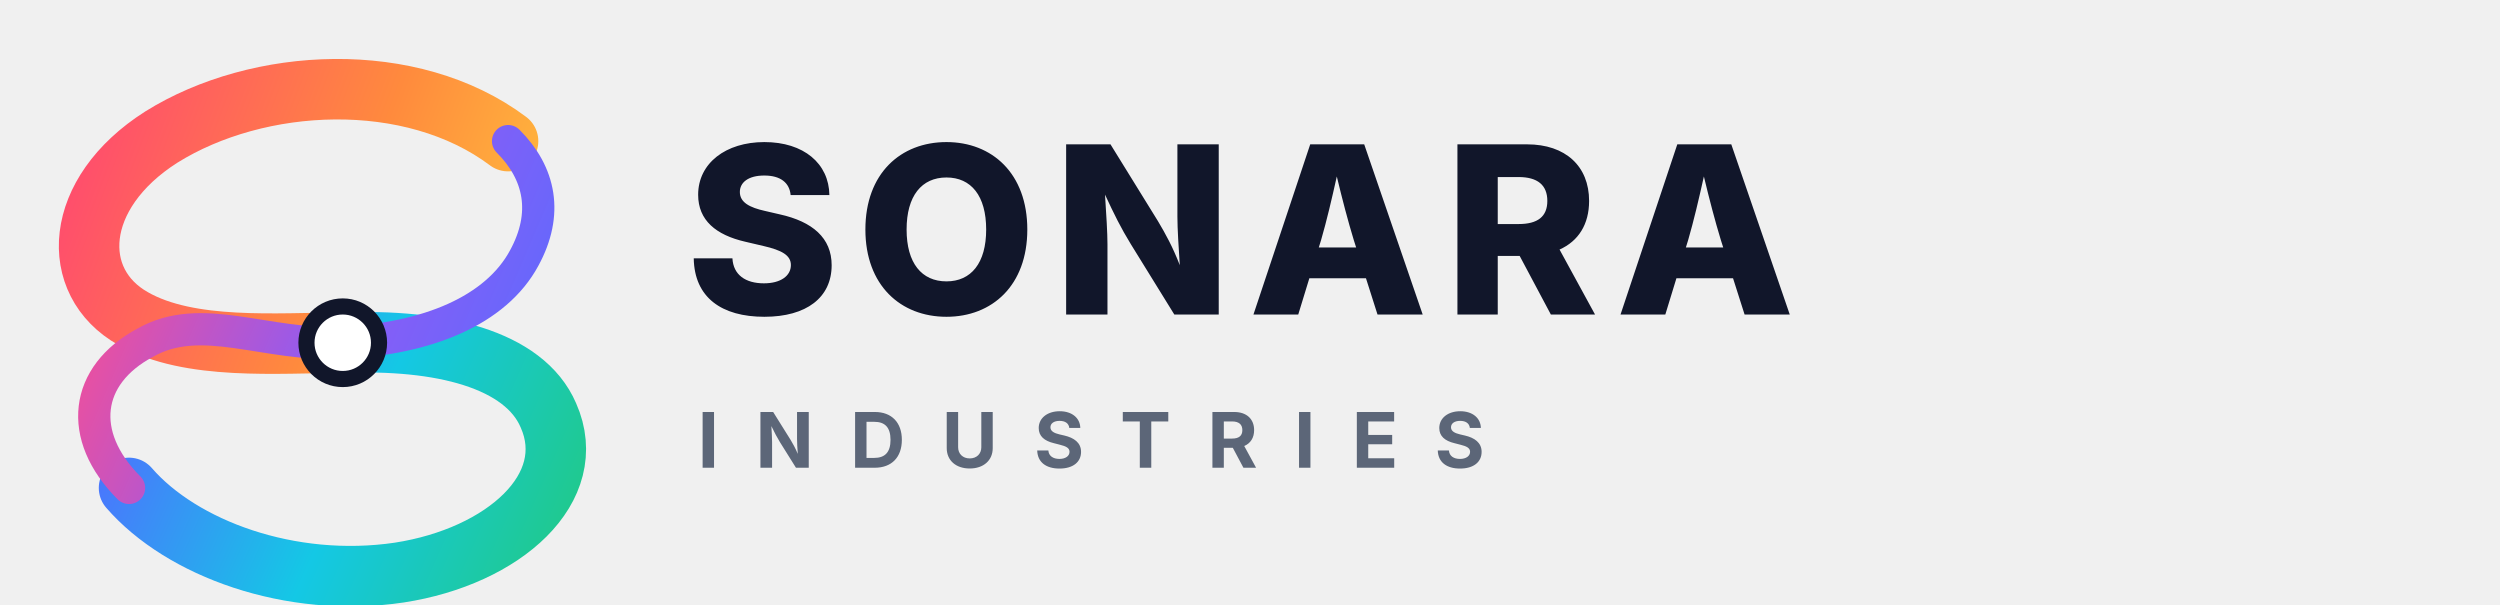
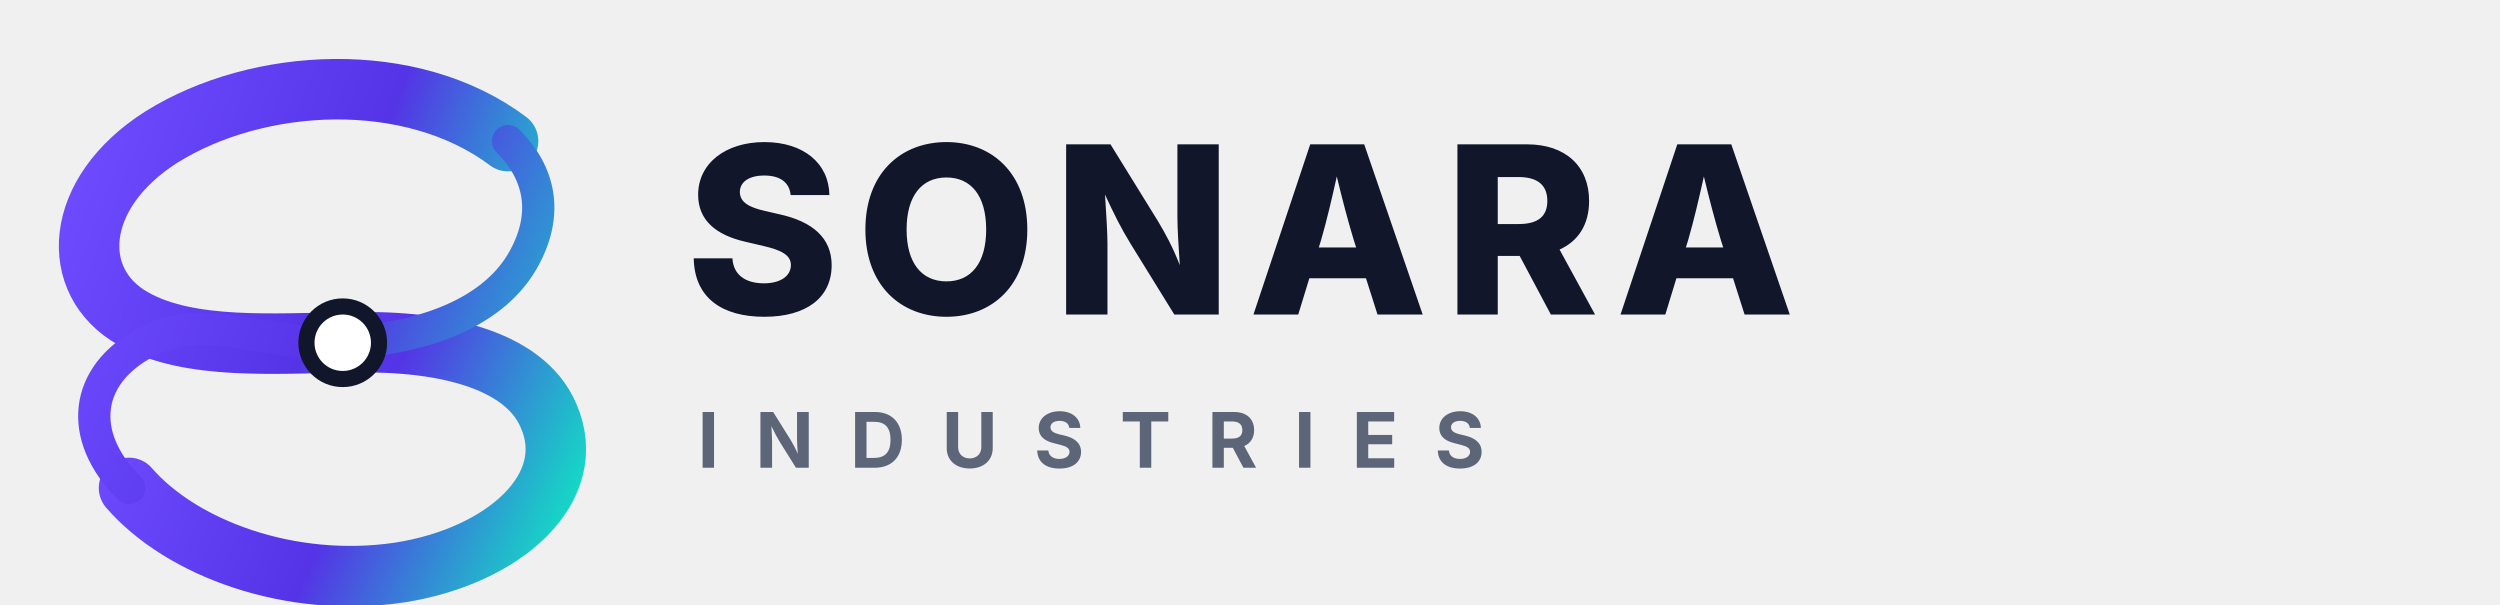
<svg xmlns="http://www.w3.org/2000/svg" viewBox="0 0 620 150" role="img" aria-label="SONARA Industries">
  <defs>
    <linearGradient id="w1" x1="16" y1="20" x2="134" y2="64" gradientUnits="userSpaceOnUse">
-       <stop stop-color="#FF4D6D" />
-       <stop offset=".55" stop-color="#FF8A3D" />
-       <stop offset="1" stop-color="#FFC43D" />
+       <stop stop-color="#6E4BFF" />
+       <stop offset=".55" stop-color="#5533E6" />
+       <stop offset="1" stop-color="#12E1C4" />
    </linearGradient>
    <linearGradient id="w2" x1="14" y1="50" x2="140" y2="104" gradientUnits="userSpaceOnUse">
-       <stop stop-color="#FF4D8D" />
-       <stop offset=".5" stop-color="#8B5CF6" />
-       <stop offset="1" stop-color="#4F6FFF" />
+       <stop stop-color="#6E4BFF" />
+       <stop offset=".5" stop-color="#5533E6" />
+       <stop offset="1" stop-color="#12E1C4" />
    </linearGradient>
    <linearGradient id="w3" x1="24" y1="84" x2="132" y2="132" gradientUnits="userSpaceOnUse">
-       <stop stop-color="#4F6FFF" />
-       <stop offset=".52" stop-color="#14C8E5" />
-       <stop offset="1" stop-color="#20C98B" />
+       <stop stop-color="#6E4BFF" />
+       <stop offset=".52" stop-color="#5533E6" />
+       <stop offset="1" stop-color="#12E1C4" />
    </linearGradient>
  </defs>
  <g transform="translate(8 5)" fill="none" stroke-linecap="round">
    <path d="M118 30C94 12 56 14 32 29C10 43 9 65 25 74C39 82 61 80 77 80" stroke="url(#w1)" stroke-width="15" />
    <path d="M77 80C101 79 122 84 128 98C136 116 117 133 91 137C64 141 37 131 24 116" stroke="url(#w3)" stroke-width="15" />
    <path d="M24 116C11 103 13 88 28 80C42 72 58 81 77 80C98 79 115 72 122 59C128 48 126 38 118 30" stroke="url(#w2)" stroke-width="8" />
    <circle cx="77" cy="80" r="9" fill="#fff" stroke="#11162A" stroke-width="4" />
  </g>
  <text x="170" y="78" font-family="Inter,Segoe UI,system-ui,sans-serif" font-size="58" font-weight="820" letter-spacing="4" fill="#11162A">SONARA</text>
  <text x="173" y="116" font-family="Inter,Segoe UI,system-ui,sans-serif" font-size="19" font-weight="700" letter-spacing="9" fill="#5C6678">INDUSTRIES</text>
</svg>
